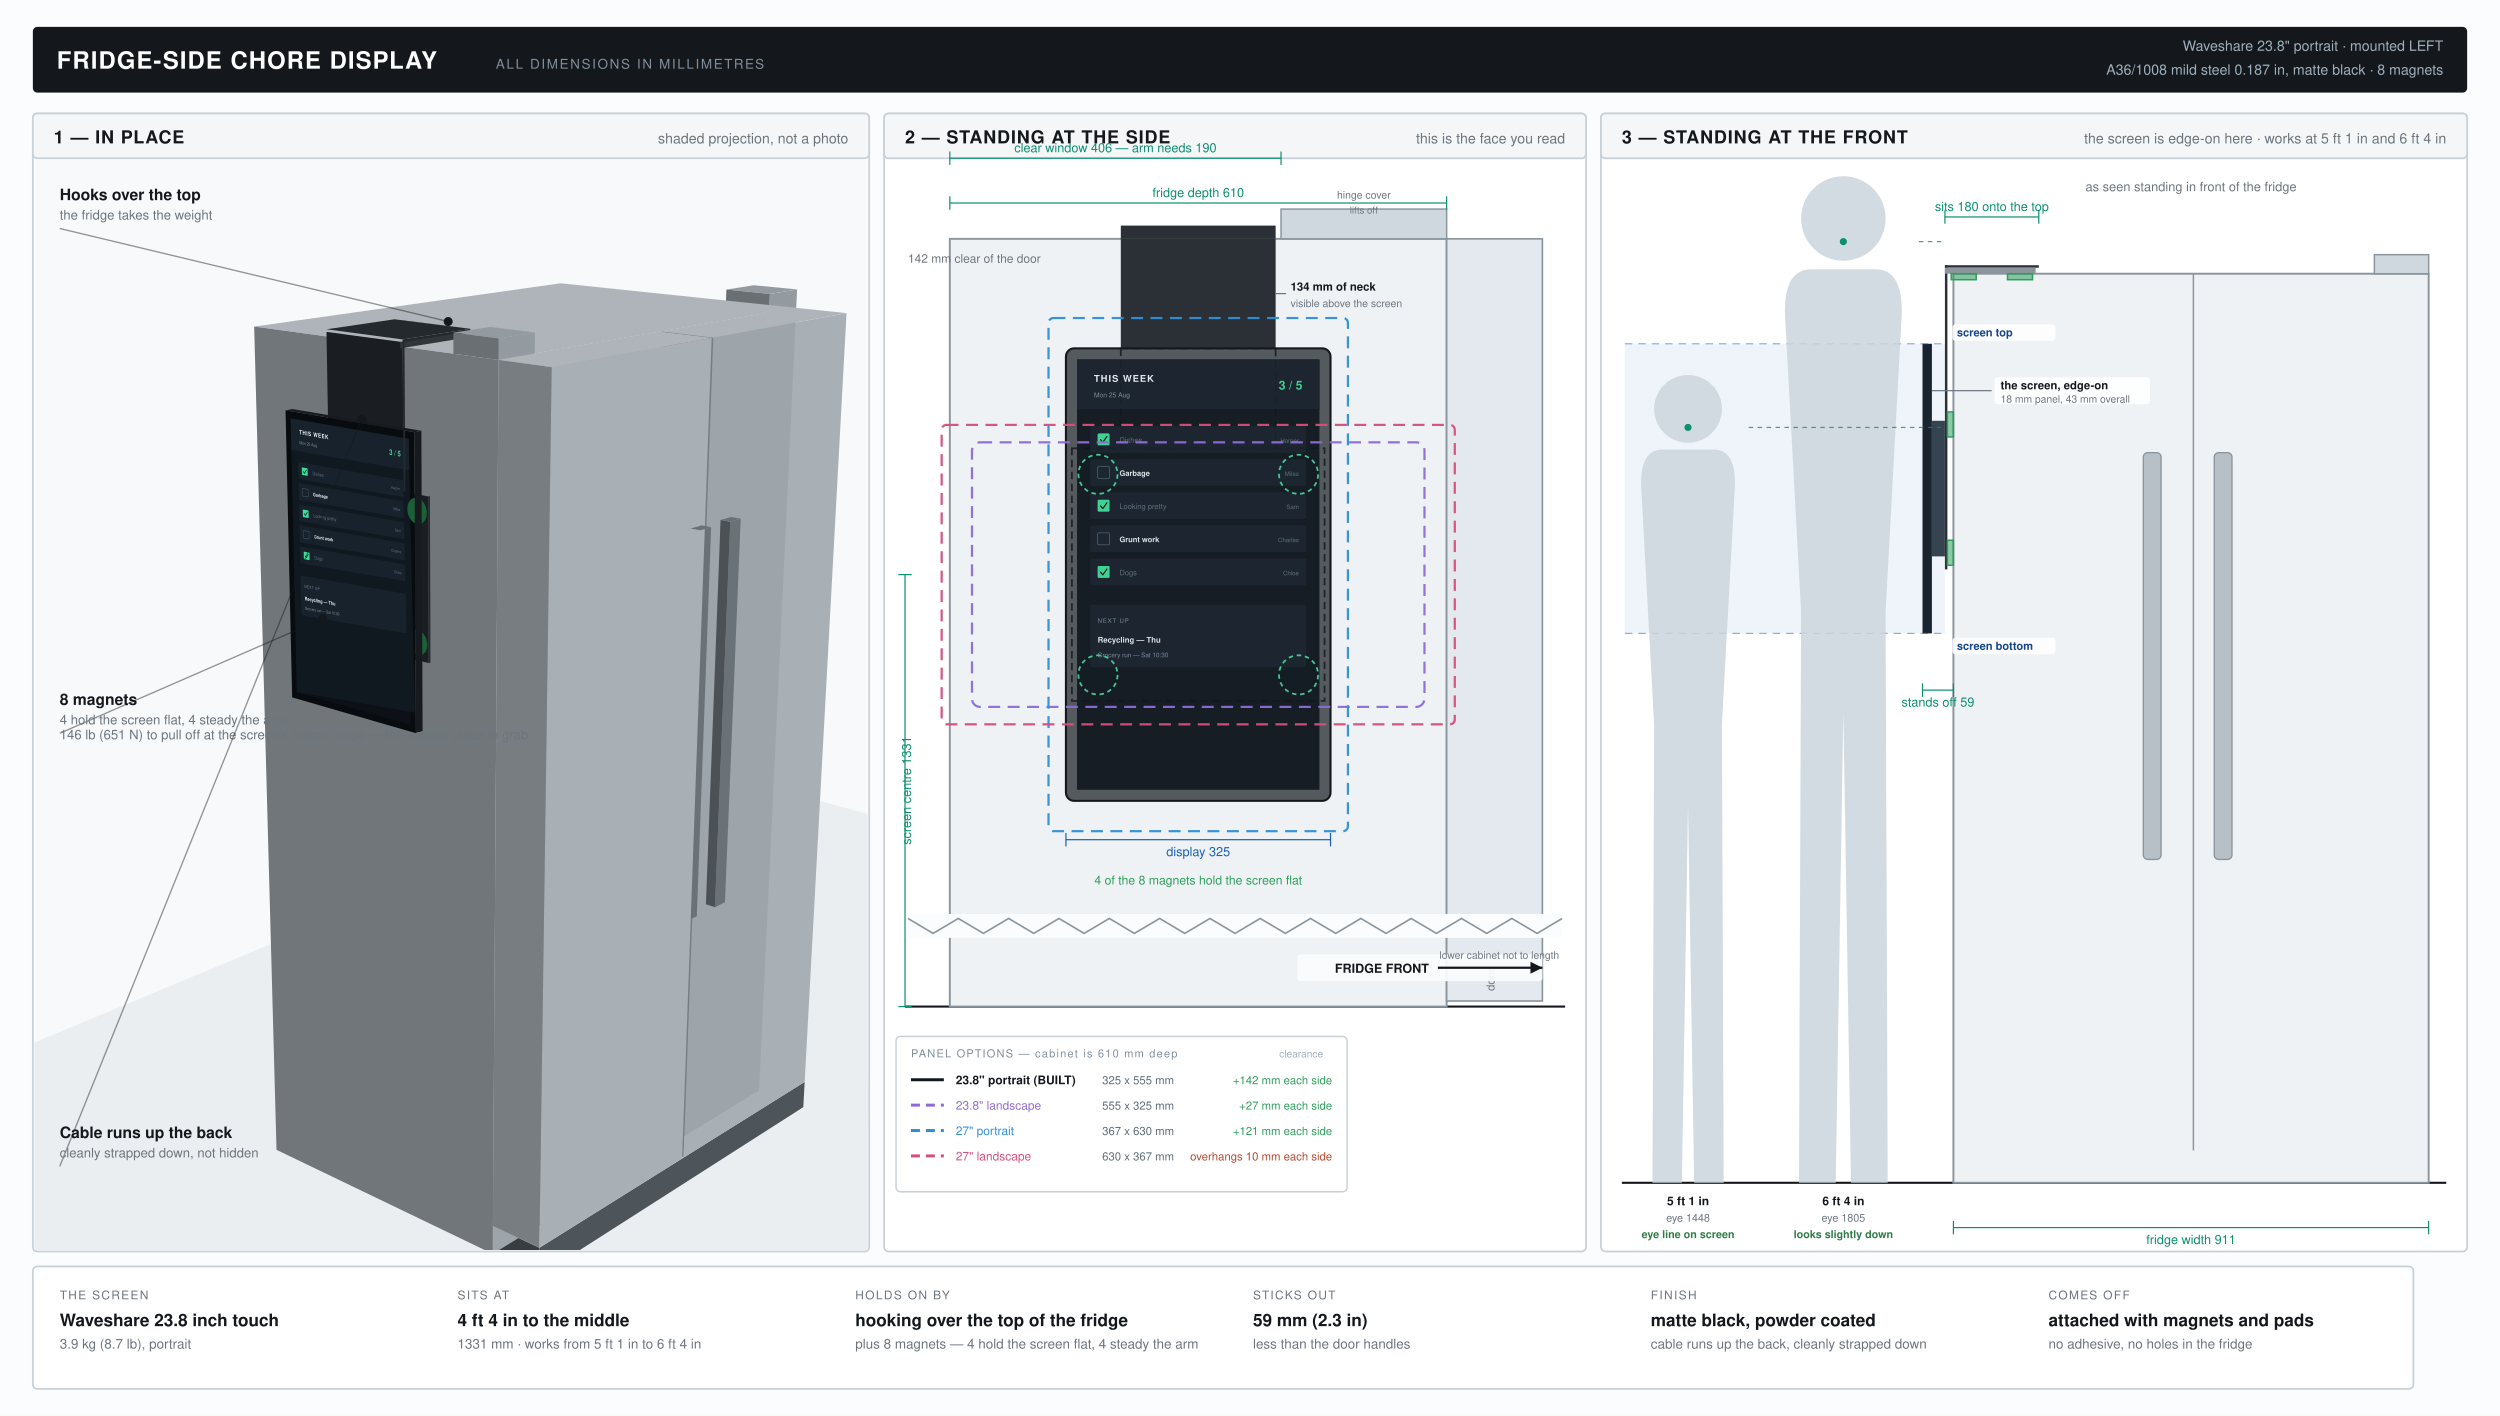
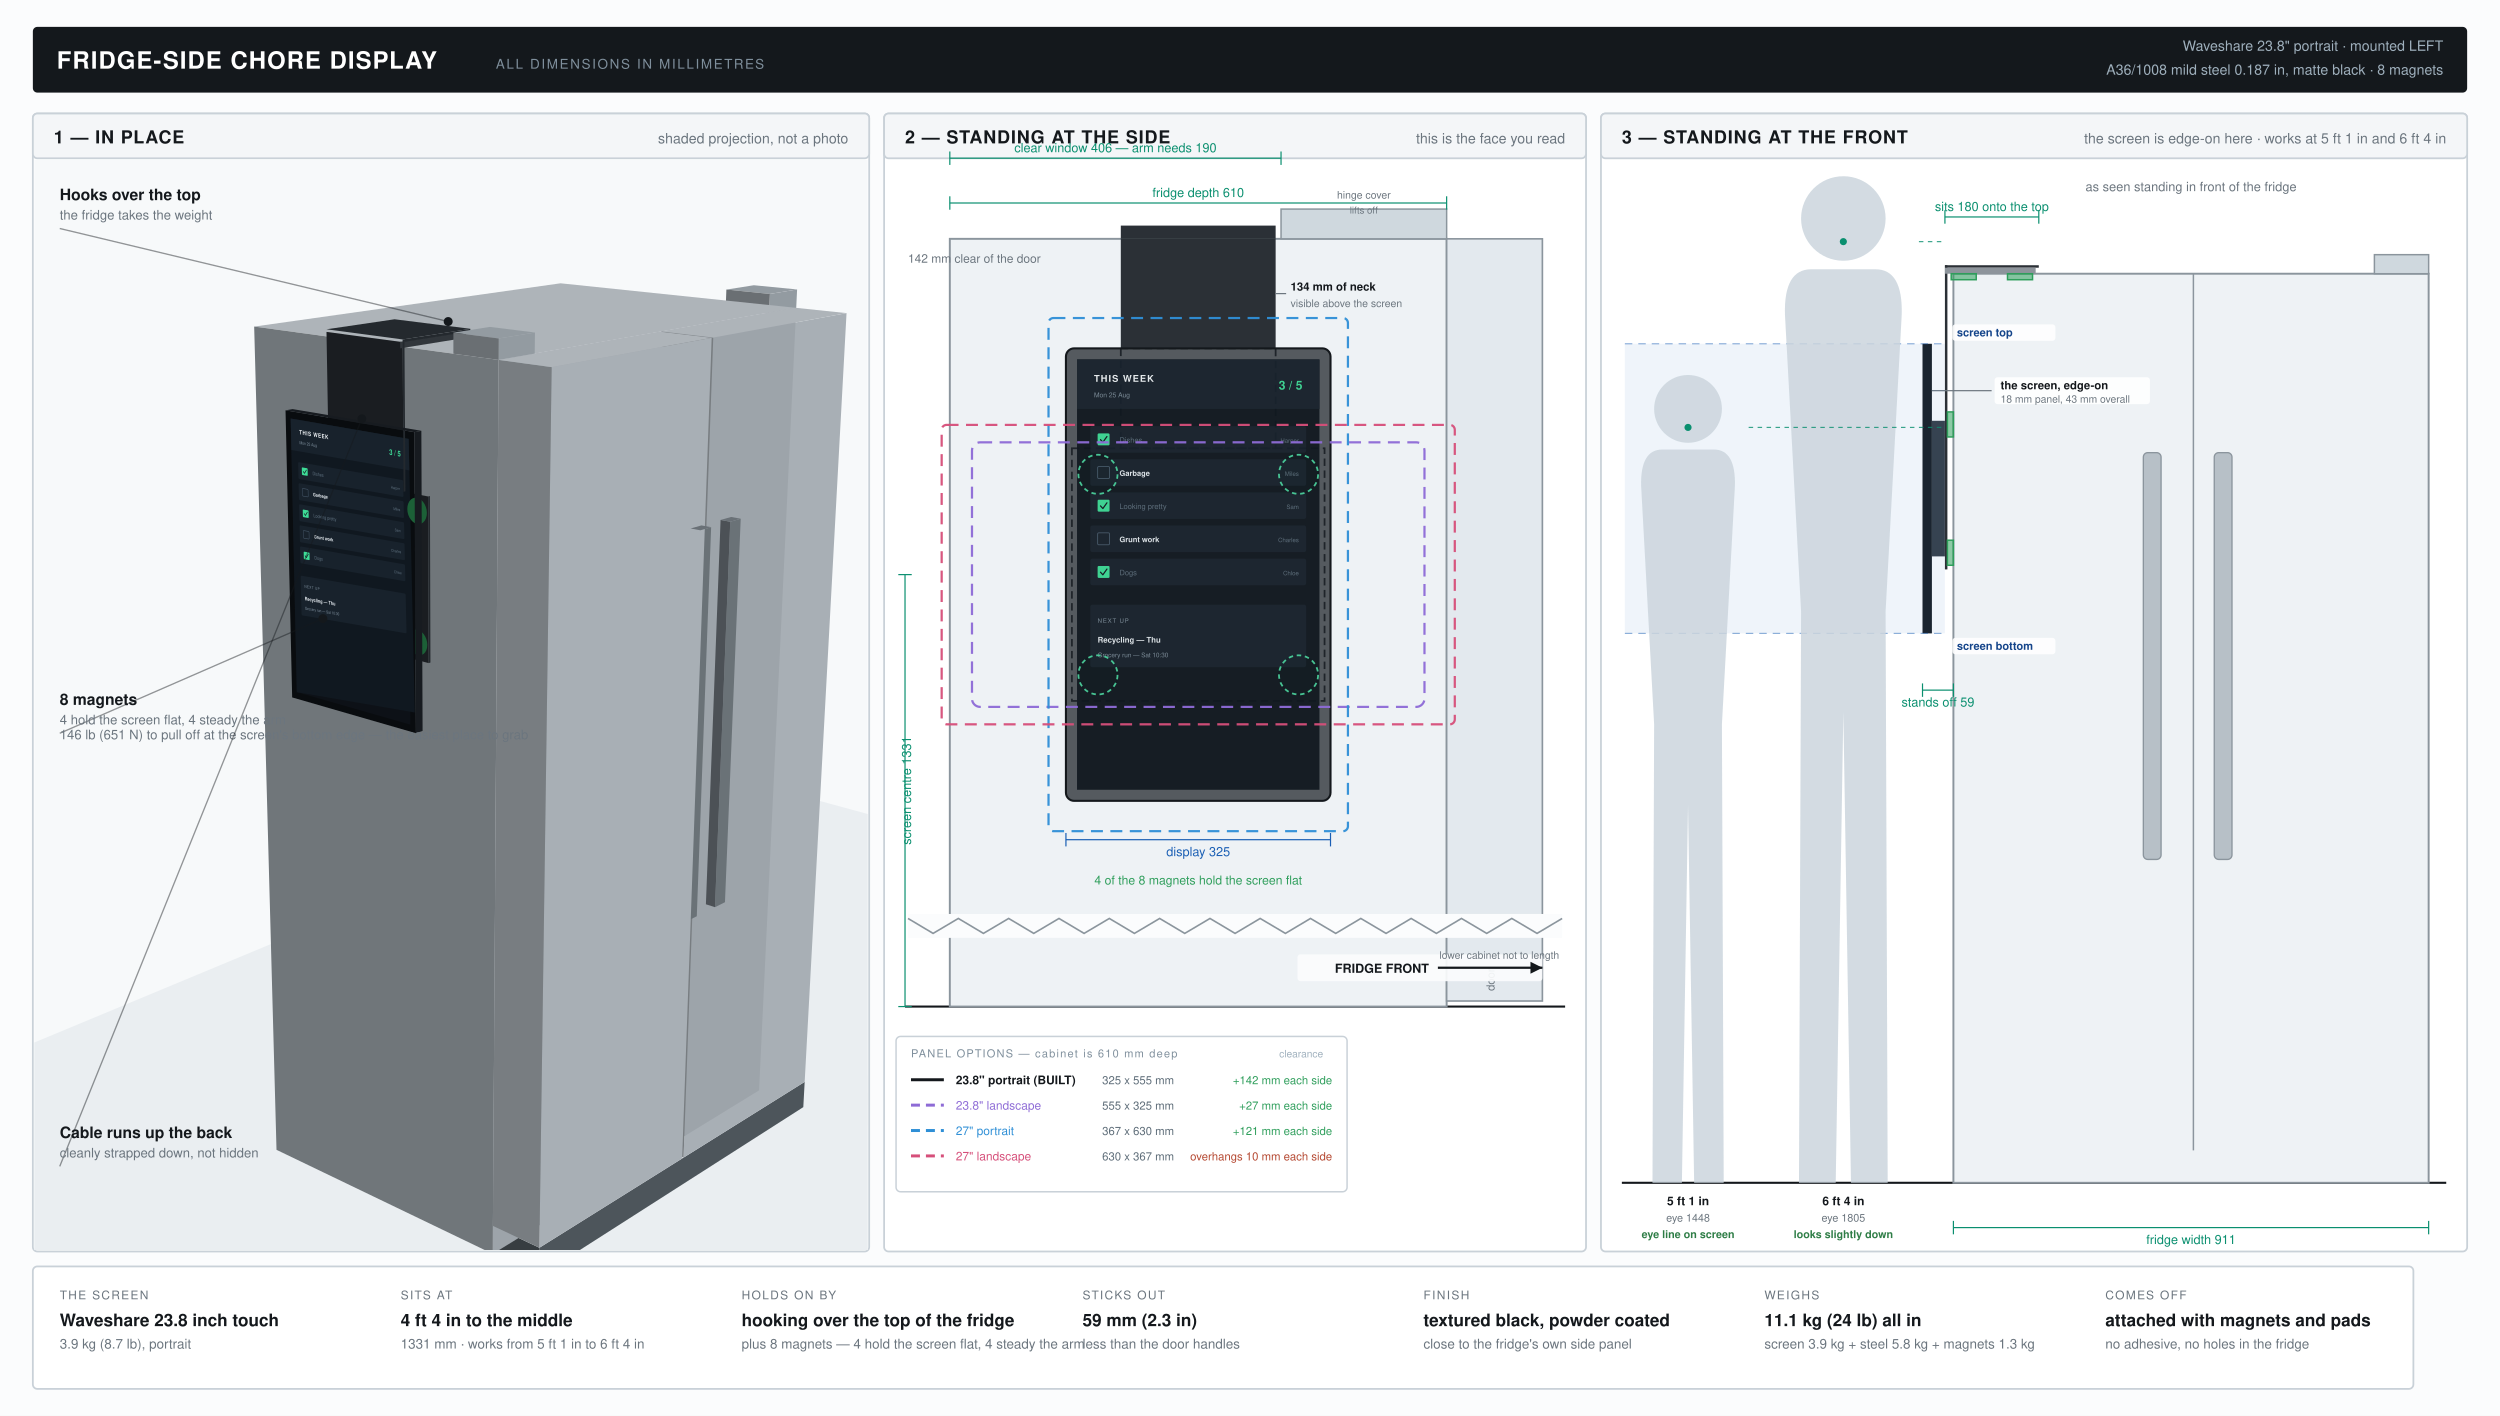
<svg xmlns="http://www.w3.org/2000/svg" width="1674" height="948" viewBox="0 0 1674 948">
  <rect width="1674" height="948" fill="#fbfcfd" />
  <rect x="22" y="18" width="1630" height="44" fill="#14181c" rx="3" />
  <text x="38.00" y="46.00" font-family="Helvetica,Arial,sans-serif" font-size="16.00" text-anchor="start" fill="#ffffff" font-weight="bold" letter-spacing="0.7">FRIDGE-SIDE CHORE DISPLAY</text>
  <text x="1636.00" y="34.00" font-family="Helvetica,Arial,sans-serif" font-size="9.50" text-anchor="end" fill="#9fb0bd" font-weight="normal">Waveshare 23.8" portrait  ·  mounted LEFT</text>
  <text x="1636.00" y="50.00" font-family="Helvetica,Arial,sans-serif" font-size="9.50" text-anchor="end" fill="#9fb0bd" font-weight="normal">A36/1008 mild steel 0.187 in, matte black  ·  8 magnets</text>
  <text x="332.00" y="46.00" font-family="Helvetica,Arial,sans-serif" font-size="9.00" text-anchor="start" fill="#7f8f9c" font-weight="normal" letter-spacing="1.1">ALL DIMENSIONS IN MILLIMETRES</text>
  <rect x="592.0" y="76.0" width="470.0" height="762.0" fill="#ffffff" stroke="#c9d1d8" stroke-width="1.2" rx="3" />
  <rect x="592.0" y="76.0" width="470.0" height="30" fill="#f4f6f8" stroke="#c9d1d8" stroke-width="1.2" rx="3" />
  <text x="606.00" y="96.00" font-family="Helvetica,Arial,sans-serif" font-size="12.00" text-anchor="start" fill="#14181c" font-weight="bold" letter-spacing="0.6">2 — STANDING AT THE SIDE</text>
  <text x="1048.00" y="96.00" font-family="Helvetica,Arial,sans-serif" font-size="9.50" text-anchor="end" fill="#6b757e" font-weight="normal">this is the face you read</text>
  <line x1="606.0" y1="674.0" x2="1048.0" y2="674.0" stroke="#14181c" stroke-width="1.4" />
  <rect x="636.00" y="159.93" width="332.67" height="514.07" fill="#eef2f5" stroke="#8b959d" stroke-width="1.3" />
  <rect x="968.67" y="159.93" width="64.11" height="510.35" fill="#e3e9ee" stroke="#8b959d" stroke-width="1.1" />
  <text x="1000.72" y="656.00" font-family="Helvetica,Arial,sans-serif" font-size="7.50" text-anchor="middle" fill="#6b757e" font-weight="normal" transform="rotate(-90.00 1000.72 656.00)">door</text>
  <rect x="857.78" y="140.00" width="110.89" height="19.93" fill="#cfd8de" stroke="#8b959d" stroke-width="1" />
  <text x="913.22" y="133.00" font-family="Helvetica,Arial,sans-serif" font-size="7.00" text-anchor="middle" fill="#6b757e" font-weight="normal">hinge cover</text>
  <text x="913.22" y="143.00" font-family="Helvetica,Arial,sans-serif" font-size="6.40" text-anchor="middle" fill="#6b757e" font-weight="normal">lifts off</text>
  <line x1="636.00" y1="105.93" x2="857.78" y2="105.93" stroke="#0a8f6f" stroke-width="0.8" />
  <line x1="636.00" y1="101.43" x2="636.00" y2="110.43" stroke="#0a8f6f" stroke-width="0.8" />
  <line x1="857.78" y1="101.43" x2="857.78" y2="110.43" stroke="#0a8f6f" stroke-width="0.8" />
  <text x="746.89" y="101.93" font-family="Helvetica,Arial,sans-serif" font-size="8.50" text-anchor="middle" fill="#0a8f6f" font-weight="normal">clear window 406 — arm needs 190</text>
  <rect x="868.8" y="639.0" width="164" height="18" fill="#fbfcfd" fill-opacity="0.92" rx="2" />
  <line x1="962.8" y1="648.0" x2="1032.8" y2="648.0" stroke="#14181c" stroke-width="1.5" />
  <path d="M1032.8,648.0 l-8.0,-4 l0,8 z" fill="#14181c" />
  <text x="956.77" y="651.40" font-family="Helvetica,Arial,sans-serif" font-size="8.40" text-anchor="end" fill="#14181c" font-weight="700">FRIDGE FRONT</text>
  <rect x="750.49" y="151.06" width="103.68" height="8.87" fill="#2b3036" />
  <rect x="750.49" y="233.26" width="103.68" height="66.91" fill="none" stroke="#2b3036" stroke-width="1.2" stroke-dasharray="5 3" />
  <rect x="750.49" y="159.93" width="103.68" height="73.34" fill="#2b3036" />
  <line x1="854.2" y1="196.6" x2="861.2" y2="196.6" stroke="#6b757e" stroke-width="0.8" />
  <text x="864.17" y="194.59" font-family="Helvetica,Arial,sans-serif" font-size="7.60" text-anchor="start" fill="#14181c" font-weight="700">134 mm of neck</text>
  <text x="864.17" y="205.59" font-family="Helvetica,Arial,sans-serif" font-size="7.00" text-anchor="start" fill="#6b757e" font-weight="normal">visible above the screen</text>
  <rect x="717.75" y="300.17" width="169.17" height="169.17" fill="none" stroke="#2b3036" stroke-width="1.2" stroke-dasharray="5 3" />
  <circle cx="735.2" cy="451.9" r="13.1" fill="#2e9e5b" fill-opacity="0.30" stroke="#2e9e5b" stroke-width="1.3" />
  <circle cx="869.5" cy="451.9" r="13.1" fill="#2e9e5b" fill-opacity="0.30" stroke="#2e9e5b" stroke-width="1.3" />
  <circle cx="735.2" cy="317.6" r="13.1" fill="#2e9e5b" fill-opacity="0.30" stroke="#2e9e5b" stroke-width="1.3" />
  <circle cx="869.5" cy="317.6" r="13.1" fill="#2e9e5b" fill-opacity="0.30" stroke="#2e9e5b" stroke-width="1.3" />
  <rect x="713.75" y="233.26" width="177.16" height="302.99" rx="5.5" fill="#1b2026" fill-opacity="0.72" stroke="#14181c" stroke-width="1.4" />
  <g transform="translate(721.17 240.68) scale(0.54571)" opacity="0.92">
    <rect x="0" y="0" width="297.46" height="528.04" fill="#101820" />
    <rect x="0" y="0" width="297.46" height="60.72" fill="#18222c" />
    <text x="20.82" y="27.46" font-family="Helvetica,Arial,sans-serif" font-size="11.50" text-anchor="start" fill="#f2f6f9" font-weight="bold" letter-spacing="1.2">THIS WEEK</text>
    <text x="20.82" y="46.47" font-family="Helvetica,Arial,sans-serif" font-size="8.20" text-anchor="start" fill="#7f909e" font-weight="normal">Mon 25 Aug</text>
    <text x="276.64" y="36.96" font-family="Helvetica,Arial,sans-serif" font-size="15.00" text-anchor="end" fill="#3ddc97" font-weight="bold">3 / 5</text>
    <rect x="16.36" y="81.85" width="264.74" height="32.53" rx="2.40" fill="#18222c" />
    <rect x="25.28" y="90.79" width="14.64" height="14.64" rx="1.40" fill="#3ddc97" />
    <path d="M 28.80 98.40 L 31.72 101.62 L 36.70 94.60" stroke="#101820" stroke-width="1.50" fill="none" stroke-linecap="round" stroke-linejoin="round" />
    <text x="52.06" y="102.18" font-family="Helvetica,Arial,sans-serif" font-size="9.20" text-anchor="start" fill="#5d6f7e" font-weight="normal">Dishes</text>
    <text x="272.18" y="102.18" font-family="Helvetica,Arial,sans-serif" font-size="7.40" text-anchor="end" fill="#5d6f7e" font-weight="normal">Harper</text>
    <rect x="16.36" y="122.51" width="264.74" height="32.53" rx="2.40" fill="#18222c" />
    <rect x="25.28" y="131.45" width="14.64" height="14.64" rx="1.40" fill="none" stroke="#46586a" stroke-width="1.10" />
    <text x="52.06" y="142.83" font-family="Helvetica,Arial,sans-serif" font-size="9.20" text-anchor="start" fill="#e8eef3" font-weight="bold">Garbage</text>
    <text x="272.18" y="142.83" font-family="Helvetica,Arial,sans-serif" font-size="7.40" text-anchor="end" fill="#5d6f7e" font-weight="normal">Miles</text>
    <rect x="16.36" y="163.16" width="264.74" height="32.53" rx="2.40" fill="#18222c" />
    <rect x="25.28" y="172.11" width="14.64" height="14.64" rx="1.40" fill="#3ddc97" />
    <path d="M 28.80 179.72 L 31.72 182.94 L 36.70 175.92" stroke="#101820" stroke-width="1.50" fill="none" stroke-linecap="round" stroke-linejoin="round" />
    <text x="52.06" y="183.49" font-family="Helvetica,Arial,sans-serif" font-size="9.20" text-anchor="start" fill="#5d6f7e" font-weight="normal">Looking pretty</text>
    <text x="272.18" y="183.49" font-family="Helvetica,Arial,sans-serif" font-size="7.40" text-anchor="end" fill="#5d6f7e" font-weight="normal">Sam</text>
    <rect x="16.36" y="203.82" width="264.74" height="32.53" rx="2.40" fill="#18222c" />
    <rect x="25.28" y="212.77" width="14.64" height="14.64" rx="1.40" fill="none" stroke="#46586a" stroke-width="1.10" />
    <text x="52.06" y="224.15" font-family="Helvetica,Arial,sans-serif" font-size="9.20" text-anchor="start" fill="#e8eef3" font-weight="bold">Grunt work</text>
    <text x="272.18" y="224.15" font-family="Helvetica,Arial,sans-serif" font-size="7.40" text-anchor="end" fill="#5d6f7e" font-weight="normal">Charles</text>
    <rect x="16.36" y="244.48" width="264.74" height="32.53" rx="2.40" fill="#18222c" />
    <rect x="25.28" y="253.43" width="14.64" height="14.64" rx="1.40" fill="#3ddc97" />
    <path d="M 28.80 261.04 L 31.72 264.26 L 36.70 257.23" stroke="#101820" stroke-width="1.50" fill="none" stroke-linecap="round" stroke-linejoin="round" />
    <text x="52.06" y="264.81" font-family="Helvetica,Arial,sans-serif" font-size="9.20" text-anchor="start" fill="#5d6f7e" font-weight="normal">Dogs</text>
    <text x="272.18" y="264.81" font-family="Helvetica,Arial,sans-serif" font-size="7.40" text-anchor="end" fill="#5d6f7e" font-weight="normal">Chloe</text>
    <rect x="16.36" y="300.98" width="264.74" height="76.57" rx="2.40" fill="#18222c" />
    <text x="25.28" y="323.16" font-family="Helvetica,Arial,sans-serif" font-size="7.40" text-anchor="start" fill="#7f909e" font-weight="normal" letter-spacing="1">NEXT UP</text>
    <text x="25.28" y="347.45" font-family="Helvetica,Arial,sans-serif" font-size="9.60" text-anchor="start" fill="#e8eef3" font-weight="bold">Recycling — Thu</text>
    <text x="25.28" y="365.40" font-family="Helvetica,Arial,sans-serif" font-size="7.80" text-anchor="start" fill="#7f909e" font-weight="normal">Grocery run — Sat 10:30</text>
  </g>
  <rect x="650.84" y="296.18" width="302.99" height="177.16" rx="5.5" fill="none" stroke="#8e6bd6" stroke-width="1.5" stroke-dasharray="8 5" opacity="0.95" />
  <rect x="702.09" y="212.96" width="200.49" height="343.59" rx="3.3" fill="none" stroke="#2f8fd6" stroke-width="1.5" stroke-dasharray="8 5" opacity="0.95" />
  <rect x="630.54" y="284.51" width="343.59" height="200.49" rx="3.3" fill="none" stroke="#d64f7a" stroke-width="1.5" stroke-dasharray="8 5" opacity="0.95" />
  <rect x="600.0" y="694.0" width="302" height="104" fill="#ffffff" fill-opacity="0.95" stroke="#c9d1d8" stroke-width="1" rx="3" />
  <text x="886.00" y="708.00" font-family="Helvetica,Arial,sans-serif" font-size="6.80" text-anchor="end" fill="#9fb0bd" font-weight="normal">clearance</text>
  <text x="610.00" y="708.00" font-family="Helvetica,Arial,sans-serif" font-size="7.40" text-anchor="start" fill="#7f8f9c" font-weight="normal" letter-spacing="0.8">PANEL OPTIONS — cabinet is 610 mm deep</text>
  <line x1="610.0" y1="723.0" x2="632.0" y2="723.0" stroke="#14181c" stroke-width="2" />
  <text x="640.00" y="726.00" font-family="Helvetica,Arial,sans-serif" font-size="8.00" text-anchor="start" fill="#14181c" font-weight="700">23.8" portrait  (BUILT)</text>
  <text x="738.00" y="726.00" font-family="Helvetica,Arial,sans-serif" font-size="7.60" text-anchor="start" fill="#5c6b77" font-weight="normal">325 x 555 mm</text>
  <text x="892.00" y="726.00" font-family="Helvetica,Arial,sans-serif" font-size="7.60" text-anchor="end" fill="#2e9e5b" font-weight="normal">+142 mm each side</text>
  <line x1="610.0" y1="740.0" x2="632.0" y2="740.0" stroke="#8e6bd6" stroke-width="2" stroke-dasharray="6 4" />
  <text x="640.00" y="743.00" font-family="Helvetica,Arial,sans-serif" font-size="8.00" text-anchor="start" fill="#8e6bd6" font-weight="400">23.8" landscape</text>
  <text x="738.00" y="743.00" font-family="Helvetica,Arial,sans-serif" font-size="7.60" text-anchor="start" fill="#5c6b77" font-weight="normal">555 x 325 mm</text>
  <text x="892.00" y="743.00" font-family="Helvetica,Arial,sans-serif" font-size="7.60" text-anchor="end" fill="#2e9e5b" font-weight="normal">+27 mm each side</text>
  <line x1="610.0" y1="757.0" x2="632.0" y2="757.0" stroke="#2f8fd6" stroke-width="2" stroke-dasharray="6 4" />
  <text x="640.00" y="760.00" font-family="Helvetica,Arial,sans-serif" font-size="8.00" text-anchor="start" fill="#2f8fd6" font-weight="400">27" portrait</text>
  <text x="738.00" y="760.00" font-family="Helvetica,Arial,sans-serif" font-size="7.60" text-anchor="start" fill="#5c6b77" font-weight="normal">367 x 630 mm</text>
  <text x="892.00" y="760.00" font-family="Helvetica,Arial,sans-serif" font-size="7.60" text-anchor="end" fill="#2e9e5b" font-weight="normal">+121 mm each side</text>
  <line x1="610.0" y1="774.0" x2="632.0" y2="774.0" stroke="#d64f7a" stroke-width="2" stroke-dasharray="6 4" />
  <text x="640.00" y="777.00" font-family="Helvetica,Arial,sans-serif" font-size="8.00" text-anchor="start" fill="#d64f7a" font-weight="400">27" landscape</text>
  <text x="738.00" y="777.00" font-family="Helvetica,Arial,sans-serif" font-size="7.60" text-anchor="start" fill="#5c6b77" font-weight="normal">630 x 367 mm</text>
  <text x="892.00" y="777.00" font-family="Helvetica,Arial,sans-serif" font-size="7.60" text-anchor="end" fill="#b4462f" font-weight="normal">overhangs 10 mm each side</text>
  <rect x="608.0" y="612.0" width="438.0" height="16.0" fill="#fbfcfd" />
  <path d="M608.0,615.0 L624.8,625.0 L641.7,615.0 L658.5,625.0 L675.4,615.0 L692.2,625.0 L709.1,615.0 L725.9,625.0 L742.8,615.0 L759.6,625.0 L776.5,615.0 L793.3,625.0 L810.2,615.0 L827.0,625.0 L843.8,615.0 L860.7,625.0 L877.5,615.0 L894.4,625.0 L911.2,615.0 L928.1,625.0 L944.9,615.0 L961.8,625.0 L978.6,615.0 L995.5,625.0 L1012.3,615.0 L1029.2,625.0 L1046.0,615.0" fill="none" stroke="#8b959d" stroke-width="1.1" />
  <text x="1044.00" y="642.00" font-family="Helvetica,Arial,sans-serif" font-size="6.90" text-anchor="end" fill="#6b757e" font-weight="normal">lower cabinet not to length</text>
  <circle cx="735.2" cy="451.9" r="13.1" fill="none" stroke="#4dd6a0" stroke-width="1.2" stroke-dasharray="3 2.5" opacity="0.9" />
  <circle cx="869.5" cy="451.9" r="13.1" fill="none" stroke="#4dd6a0" stroke-width="1.2" stroke-dasharray="3 2.5" opacity="0.9" />
  <circle cx="735.2" cy="317.6" r="13.1" fill="none" stroke="#4dd6a0" stroke-width="1.2" stroke-dasharray="3 2.5" opacity="0.9" />
  <circle cx="869.5" cy="317.6" r="13.1" fill="none" stroke="#4dd6a0" stroke-width="1.2" stroke-dasharray="3 2.5" opacity="0.9" />
  <text x="802.33" y="592.26" font-family="Helvetica,Arial,sans-serif" font-size="8.20" text-anchor="middle" fill="#2e9e5b" font-weight="normal">4 of the 8 magnets hold the screen flat</text>
  <line x1="606.00" y1="384.76" x2="606.00" y2="674.00" stroke="#0a8f6f" stroke-width="0.8" />
  <line x1="601.50" y1="384.76" x2="610.50" y2="384.76" stroke="#0a8f6f" stroke-width="0.8" />
  <line x1="601.50" y1="674.00" x2="610.50" y2="674.00" stroke="#0a8f6f" stroke-width="0.8" />
  <text x="610.00" y="529.38" font-family="Helvetica,Arial,sans-serif" font-size="8.50" text-anchor="middle" fill="#0a8f6f" font-weight="normal" transform="rotate(-90.00 610.00 529.38)">screen centre 1331</text>
  <line x1="636.00" y1="135.93" x2="968.67" y2="135.93" stroke="#0a8f6f" stroke-width="0.8" />
  <line x1="636.00" y1="131.43" x2="636.00" y2="140.43" stroke="#0a8f6f" stroke-width="0.8" />
  <line x1="968.67" y1="131.43" x2="968.67" y2="140.43" stroke="#0a8f6f" stroke-width="0.8" />
  <text x="802.33" y="131.93" font-family="Helvetica,Arial,sans-serif" font-size="8.50" text-anchor="middle" fill="#0a8f6f" font-weight="normal">fridge depth 610</text>
  <line x1="713.75" y1="562.26" x2="890.91" y2="562.26" stroke="#1a5fb4" stroke-width="0.8" />
  <line x1="713.75" y1="557.76" x2="713.75" y2="566.76" stroke="#1a5fb4" stroke-width="0.8" />
  <line x1="890.91" y1="557.76" x2="890.91" y2="566.76" stroke="#1a5fb4" stroke-width="0.8" />
  <text x="802.33" y="573.26" font-family="Helvetica,Arial,sans-serif" font-size="8.50" text-anchor="middle" fill="#1a5fb4" font-weight="normal">display 325</text>
  <text x="608.00" y="175.93" font-family="Helvetica,Arial,sans-serif" font-size="8.00" text-anchor="start" fill="#6b757e" font-weight="normal">142 mm clear of the door</text>
  <rect x="1072.0" y="76.0" width="580.0" height="762.0" fill="#ffffff" stroke="#c9d1d8" stroke-width="1.2" rx="3" />
  <rect x="1072.0" y="76.0" width="580.0" height="30" fill="#f4f6f8" stroke="#c9d1d8" stroke-width="1.2" rx="3" />
  <text x="1086.00" y="96.00" font-family="Helvetica,Arial,sans-serif" font-size="12.00" text-anchor="start" fill="#14181c" font-weight="bold" letter-spacing="0.6">3 — STANDING AT THE FRONT</text>
  <text x="1638.00" y="96.00" font-family="Helvetica,Arial,sans-serif" font-size="9.50" text-anchor="end" fill="#6b757e" font-weight="normal">the screen is edge-on here · works at 5 ft 1 in and 6 ft 4 in</text>
  <line x1="1086.0" y1="792.0" x2="1638.0" y2="792.0" stroke="#14181c" stroke-width="1.4" />
  <rect x="1308.00" y="183.28" width="318.22" height="608.72" fill="#eef2f5" stroke="#8b959d" stroke-width="1.3" />
  <line x1="1468.7" y1="183.3" x2="1468.7" y2="770.3" stroke="#8b959d" stroke-width="1" />
  <rect x="1435.18" y="303.09" width="11.87" height="272.39" rx="3" fill="#b7c0c7" stroke="#8b959d" stroke-width="0.9" />
  <rect x="1482.67" y="303.09" width="11.87" height="272.39" rx="3" fill="#b7c0c7" stroke="#8b959d" stroke-width="0.9" />
  <rect x="1589.90" y="170.53" width="36.32" height="12.75" fill="#cfd8de" stroke="#8b959d" stroke-width="1" />
  <rect x="1302.32" y="177.60" width="62.86" height="1.66" fill="#2b3036" />
  <rect x="1302.32" y="177.60" width="1.66" height="203.68" fill="#2b3036" />
  <rect x="1302.32" y="179.26" width="60.76" height="4.02" fill="#8d949b" />
  <rect x="1306.51" y="183.28" width="16.77" height="4.02" fill="#2e9e5b" fill-opacity="0.55" stroke="#2e9e5b" stroke-width="1" />
  <rect x="1344.22" y="183.28" width="16.77" height="4.02" fill="#2e9e5b" fill-opacity="0.55" stroke="#2e9e5b" stroke-width="1" />
  <rect x="1303.98" y="361.73" width="4.02" height="16.77" fill="#2e9e5b" fill-opacity="0.55" stroke="#2e9e5b" stroke-width="1" />
  <rect x="1303.98" y="275.82" width="4.02" height="16.77" fill="#2e9e5b" fill-opacity="0.55" stroke="#2e9e5b" stroke-width="1" />
  <rect x="1293.59" y="281.76" width="8.73" height="90.80" fill="#39414a" />
  <rect x="1287.31" y="230.21" width="6.29" height="193.90" fill="#1b2026" />
  <line x1="1293.6" y1="261.6" x2="1333.6" y2="261.6" stroke="#6b757e" stroke-width="0.8" />
  <rect x="1335.6" y="252.6" width="104" height="18" fill="#ffffff" fill-opacity="0.9" rx="2" />
  <text x="1339.59" y="260.64" font-family="Helvetica,Arial,sans-serif" font-size="7.60" text-anchor="start" fill="#14181c" font-weight="700">the screen, edge-on</text>
  <text x="1339.59" y="269.64" font-family="Helvetica,Arial,sans-serif" font-size="6.90" text-anchor="start" fill="#6b757e" font-weight="normal">18 mm panel, 43 mm overall</text>
  <line x1="1287.31" y1="462.11" x2="1308.00" y2="462.11" stroke="#0a8f6f" stroke-width="0.8" />
  <line x1="1287.31" y1="457.61" x2="1287.31" y2="466.61" stroke="#0a8f6f" stroke-width="0.8" />
  <line x1="1308.00" y1="457.61" x2="1308.00" y2="466.61" stroke="#0a8f6f" stroke-width="0.8" />
  <text x="1297.65" y="473.11" font-family="Helvetica,Arial,sans-serif" font-size="8.50" text-anchor="middle" fill="#0a8f6f" font-weight="normal">stands off 59</text>
  <line x1="1302.32" y1="145.28" x2="1365.18" y2="145.28" stroke="#0a8f6f" stroke-width="0.8" />
  <line x1="1302.32" y1="140.78" x2="1302.32" y2="149.78" stroke="#0a8f6f" stroke-width="0.8" />
  <line x1="1365.18" y1="140.78" x2="1365.18" y2="149.78" stroke="#0a8f6f" stroke-width="0.8" />
  <text x="1333.75" y="141.28" font-family="Helvetica,Arial,sans-serif" font-size="8.50" text-anchor="middle" fill="#0a8f6f" font-weight="normal">sits 180 onto the top</text>
  <line x1="1308.00" y1="822.00" x2="1626.22" y2="822.00" stroke="#0a8f6f" stroke-width="0.8" />
  <line x1="1308.00" y1="817.50" x2="1308.00" y2="826.50" stroke="#0a8f6f" stroke-width="0.8" />
  <line x1="1626.22" y1="817.50" x2="1626.22" y2="826.50" stroke="#0a8f6f" stroke-width="0.8" />
  <text x="1467.11" y="833.00" font-family="Helvetica,Arial,sans-serif" font-size="8.50" text-anchor="middle" fill="#0a8f6f" font-weight="normal">fridge width 911</text>
  <rect x="1088.0" y="230.2" width="214.3" height="193.9" fill="#1a5fb4" fill-opacity="0.07" />
  <line x1="1088.0" y1="230.2" x2="1302.3" y2="230.2" stroke="#1a5fb4" stroke-width="0.7" stroke-dasharray="5 4" opacity="0.55" />
  <line x1="1088.0" y1="424.1" x2="1302.3" y2="424.1" stroke="#1a5fb4" stroke-width="0.7" stroke-dasharray="5 4" opacity="0.55" />
  <rect x="1307.3" y="217.2" width="69" height="11" fill="#ffffff" fill-opacity="0.88" rx="2" />
  <text x="1310.32" y="225.21" font-family="Helvetica,Arial,sans-serif" font-size="7.40" text-anchor="start" fill="#14448a" font-weight="700">screen top</text>
  <rect x="1307.3" y="427.1" width="69" height="11" fill="#ffffff" fill-opacity="0.88" rx="2" />
  <text x="1310.32" y="435.11" font-family="Helvetica,Arial,sans-serif" font-size="7.40" text-anchor="start" fill="#14448a" font-weight="700">screen bottom</text>
  <g opacity="0.85">
    <circle cx="1234.3" cy="146.3" r="28.3" fill="#cbd5dd" />
    <path d="M 1195.2 210.6 Q 1194.4 180.3 1212.8 180.3 L 1255.8 180.3 Q 1274.2 180.3 1273.4 210.6 L 1262.6 409.4 L 1264.0 792.0 L 1239.4 792.0 L 1234.3 476.8 L 1229.2 792.0 L 1204.6 792.0 L 1206.0 409.4 Z" fill="#cbd5dd" />
  </g>
  <line x1="1284.9" y1="161.8" x2="1302.3" y2="161.8" stroke="#0a8f6f" stroke-width="0.8" stroke-dasharray="3 3" opacity="0.8" />
  <circle cx="1234.3" cy="161.8" r="2.4" fill="#0a8f6f" />
  <text x="1234.32" y="807.00" font-family="Helvetica,Arial,sans-serif" font-size="8.00" text-anchor="middle" fill="#14181c" font-weight="bold">6 ft 4 in</text>
  <text x="1234.32" y="818.00" font-family="Helvetica,Arial,sans-serif" font-size="7.20" text-anchor="middle" fill="#6b757e" font-weight="normal">eye 1805</text>
  <text x="1234.32" y="829.00" font-family="Helvetica,Arial,sans-serif" font-size="7.20" text-anchor="middle" fill="#2e7d46" font-weight="700">looks slightly down</text>
  <g opacity="0.85">
    <circle cx="1130.3" cy="273.8" r="22.7" fill="#cbd5dd" />
    <path d="M 1098.9 325.4 Q 1098.3 301.0 1113.1 301.0 L 1147.6 301.0 Q 1162.3 301.0 1161.7 325.4 L 1153.0 485.0 L 1154.2 792.0 L 1134.4 792.0 L 1130.3 539.1 L 1126.2 792.0 L 1106.5 792.0 L 1107.6 485.0 Z" fill="#cbd5dd" />
  </g>
  <line x1="1170.9" y1="286.2" x2="1302.3" y2="286.2" stroke="#0a8f6f" stroke-width="0.8" stroke-dasharray="3 3" opacity="0.8" />
  <circle cx="1130.3" cy="286.2" r="2.4" fill="#0a8f6f" />
  <text x="1130.32" y="807.00" font-family="Helvetica,Arial,sans-serif" font-size="8.00" text-anchor="middle" fill="#14181c" font-weight="bold">5 ft 1 in</text>
  <text x="1130.32" y="818.00" font-family="Helvetica,Arial,sans-serif" font-size="7.20" text-anchor="middle" fill="#6b757e" font-weight="normal">eye 1448</text>
  <text x="1130.32" y="829.00" font-family="Helvetica,Arial,sans-serif" font-size="7.20" text-anchor="middle" fill="#2e7d46" font-weight="700">eye line on screen</text>
  <text x="1467.11" y="128.00" font-family="Helvetica,Arial,sans-serif" font-size="8.60" text-anchor="middle" fill="#6b757e" font-weight="normal">as seen standing in front of the fridge</text>
  <rect x="22.0" y="76.0" width="560.0" height="762.0" fill="#ffffff" stroke="#c9d1d8" stroke-width="1.2" rx="3" />
  <rect x="22.0" y="76.0" width="560.0" height="30" fill="#f4f6f8" stroke="#c9d1d8" stroke-width="1.2" rx="3" />
  <text x="36.00" y="96.00" font-family="Helvetica,Arial,sans-serif" font-size="12.00" text-anchor="start" fill="#14181c" font-weight="bold" letter-spacing="0.6">1 — IN PLACE</text>
  <text x="568.00" y="96.00" font-family="Helvetica,Arial,sans-serif" font-size="9.50" text-anchor="end" fill="#6b757e" font-weight="normal">shaded projection, not a photo</text>
  <clipPath id="cclip">
    <rect x="23.0" y="107.0" width="558.0" height="730.0" />
  </clipPath>
  <g clip-path="url(#cclip)">
    <rect x="22.0" y="106.0" width="560.0" height="732.0" fill="#f7f9fa" />
    <polygon points="350.11,909.33 613.20,731.68 375.35,645.97 99.94,780.39" fill="#5d6a75" fill-opacity="0.035" stroke="none" />
    <polygon points="353.86,890.24 588.31,734.83 372.98,655.93 128.60,776.83" fill="#5d6a75" fill-opacity="0.04" stroke="none" />
    <polygon points="356.61,876.27 569.26,737.25 371.13,663.71 150.21,774.15" fill="#5d6a75" fill-opacity="0.045" stroke="none" />
    <polygon points="358.72,865.54 554.13,739.16 369.64,669.98 167.17,772.04" fill="#5d6a75" fill-opacity="0.05" stroke="none" />
    <polygon points="360.23,857.84 542.98,740.57 368.53,674.65 179.54,770.51" fill="#5d6a75" fill-opacity="0.06" stroke="none" />
    <polygon points="464.54,1538.51 1137.48,696.59 465.91,513.72 -363.93,859.09" fill="#eaeef1" stroke="none" />
    <polygon points="360.91,854.51 537.89,741.33 538.81,724.42 361.17,835.50" fill="#4d555b" stroke="none" />
    <polygon points="515.51,196.82 533.74,193.82 504.79,190.99 486.38,193.89" fill="#939ba1" stroke="none" />
    <polygon points="514.96,209.33 533.15,206.15 533.74,193.82 515.51,196.82" fill="#939ba1" stroke="none" />
    <polygon points="514.96,209.33 515.51,196.82 486.38,193.89 485.92,206.22" fill="#6a6f73" stroke="none" />
    <polygon points="457.71,775.13 538.81,724.42 566.84,209.67 477.60,226.01" fill="#a8afb5" stroke="none" />
    <polygon points="360.91,854.51 361.17,835.50 330.05,820.86 329.93,839.60" fill="#373d41" stroke="none" />
    <polygon points="329.93,839.60 508.27,730.09 533.15,206.15 333.88,240.98" fill="#9da4aa" stroke="none" />
    <polygon points="333.88,240.98 533.15,206.15 375.33,189.69 170.19,218.67" fill="#aeb4b9" stroke="none" />
    <polygon points="457.71,775.13 477.60,226.01 442.94,221.92 427.24,762.52" fill="#787d81" stroke="none" />
    <polygon points="477.60,226.01 566.84,209.67 533.15,206.15 442.94,221.92" fill="#aeb4b9" stroke="none" />
    <polygon points="478.75,607.45 485.44,604.12 495.98,347.32 488.97,349.34" fill="#6a7277" stroke="none" />
    <polygon points="478.75,607.45 488.97,349.34 482.50,348.16 472.67,605.51" fill="#4c5156" stroke="none" />
    <polygon points="329.93,839.60 333.88,240.98 170.19,218.67 185.15,769.93" fill="#70767a" stroke="none" />
    <polygon points="459.67,616.95 466.57,613.52 476.18,353.01 468.94,355.09" fill="#6a7277" stroke="none" />
    <polygon points="210.52,414.49 210.99,416.31 211.73,418.03 212.69,419.55 213.83,420.81 215.09,421.73 216.42,422.27 217.74,422.41 218.99,422.14 220.11,421.46 221.03,420.41 221.72,419.05 222.13,417.44 222.25,415.66 222.07,413.80 221.59,411.96 220.85,410.23 219.88,408.70 218.73,407.44 217.45,406.52 216.12,405.99 214.80,405.86 213.55,406.15 212.44,406.84 211.53,407.90 210.85,409.27 210.45,410.87 210.34,412.64" fill="#1c6037" stroke="none" />
    <polygon points="459.67,616.95 468.94,355.09 462.43,353.88 453.56,614.95" fill="#4c5156" stroke="none" />
    <polygon points="488.97,349.34 495.98,347.32 489.53,346.16 482.50,348.16" fill="#6a7177" stroke="none" />
    <polygon points="208.86,329.87 209.34,331.73 210.09,333.47 211.07,335.00 212.23,336.23 213.51,337.12 214.86,337.60 216.21,337.67 217.48,337.31 218.61,336.54 219.55,335.40 220.25,333.95 220.67,332.25 220.79,330.40 220.60,328.48 220.12,326.60 219.37,324.84 218.38,323.31 217.20,322.07 215.91,321.19 214.55,320.72 213.21,320.66 211.94,321.04 210.81,321.82 209.88,322.97 209.20,324.43 208.79,326.12 208.67,327.96" fill="#1c6037" stroke="none" />
    <polygon points="361.17,835.50 456.75,775.74 476.53,226.21 369.40,245.82" fill="#a8afb5" stroke="none" />
    <polygon points="468.94,355.09 476.18,353.01 469.69,351.81 462.43,353.88" fill="#6a7177" stroke="none" />
    <polygon points="287.05,444.02 286.69,332.44 205.13,316.61 207.30,423.29" fill="#1a1d21" stroke="none" />
    <polygon points="269.58,227.30 314.94,220.16 264.20,213.78 218.59,220.50" fill="#24292e" stroke="none" />
    <polygon points="273.44,430.47 273.92,432.36 274.69,434.15 275.71,435.73 276.93,437.05 278.29,438.02 279.72,438.59 281.15,438.75 282.50,438.48 283.72,437.79 284.74,436.72 285.50,435.31 285.98,433.65 286.13,431.81 285.96,429.88 285.48,427.97 284.70,426.17 283.67,424.57 282.44,423.26 281.07,422.29 279.64,421.73 278.20,421.58 276.85,421.87 275.64,422.58 274.63,423.66 273.88,425.06 273.42,426.73 273.27,428.56" fill="#1c6037" stroke="none" />
    <polygon points="270.26,329.25 269.59,229.10 218.62,222.25 220.30,319.55" fill="#1a1d21" stroke="none" />
    <polygon points="256.39,338.35 262.78,336.86 227.61,329.84 221.20,331.27" fill="#1b2025" stroke="none" />
    <polygon points="257.29,431.10 263.55,429.24 262.78,336.86 256.39,338.35" fill="#1b2025" stroke="none" />
    <polygon points="267.97,233.25 311.81,226.18 311.82,221.94 267.94,228.88" fill="#31363b" stroke="none" />
    <polygon points="269.59,229.10 314.94,221.92 314.94,220.16 269.58,227.30" fill="#24292e" stroke="none" />
    <polygon points="277.46,289.40 191.19,274.77 195.63,466.99 278.50,490.95" fill="#090c0f" stroke="none" />
    <polygon points="194.66,280.27 273.62,293.90 274.75,485.20 198.76,463.44" fill="#0d1117" stroke="none" />
    <g transform="matrix(0.26543 0.04583 0.00777 0.34689 194.660 280.272)">
      <rect x="0" y="0" width="297.46" height="528.04" fill="#101820" />
      <rect x="0" y="0" width="297.46" height="60.72" fill="#18222c" />
      <text x="20.82" y="27.46" font-family="Helvetica,Arial,sans-serif" font-size="11.50" text-anchor="start" fill="#f2f6f9" font-weight="bold" letter-spacing="1.2">THIS WEEK</text>
      <text x="20.82" y="46.47" font-family="Helvetica,Arial,sans-serif" font-size="8.20" text-anchor="start" fill="#7f909e" font-weight="normal">Mon 25 Aug</text>
      <text x="276.64" y="36.96" font-family="Helvetica,Arial,sans-serif" font-size="15.00" text-anchor="end" fill="#3ddc97" font-weight="bold">3 / 5</text>
      <rect x="16.36" y="81.85" width="264.74" height="32.53" rx="2.40" fill="#18222c" />
      <rect x="25.28" y="90.79" width="14.64" height="14.64" rx="1.40" fill="#3ddc97" />
      <path d="M 28.80 98.40 L 31.72 101.62 L 36.70 94.60" stroke="#101820" stroke-width="1.50" fill="none" stroke-linecap="round" stroke-linejoin="round" />
      <text x="52.06" y="102.18" font-family="Helvetica,Arial,sans-serif" font-size="9.20" text-anchor="start" fill="#5d6f7e" font-weight="normal">Dishes</text>
      <text x="272.18" y="102.18" font-family="Helvetica,Arial,sans-serif" font-size="7.40" text-anchor="end" fill="#5d6f7e" font-weight="normal">Harper</text>
      <rect x="16.36" y="122.51" width="264.74" height="32.53" rx="2.40" fill="#18222c" />
      <rect x="25.28" y="131.45" width="14.64" height="14.64" rx="1.40" fill="none" stroke="#46586a" stroke-width="1.10" />
      <text x="52.06" y="142.83" font-family="Helvetica,Arial,sans-serif" font-size="9.20" text-anchor="start" fill="#e8eef3" font-weight="bold">Garbage</text>
      <text x="272.18" y="142.83" font-family="Helvetica,Arial,sans-serif" font-size="7.40" text-anchor="end" fill="#5d6f7e" font-weight="normal">Miles</text>
      <rect x="16.36" y="163.16" width="264.74" height="32.53" rx="2.40" fill="#18222c" />
      <rect x="25.28" y="172.11" width="14.64" height="14.64" rx="1.40" fill="#3ddc97" />
      <path d="M 28.80 179.72 L 31.72 182.94 L 36.70 175.92" stroke="#101820" stroke-width="1.50" fill="none" stroke-linecap="round" stroke-linejoin="round" />
      <text x="52.06" y="183.49" font-family="Helvetica,Arial,sans-serif" font-size="9.20" text-anchor="start" fill="#5d6f7e" font-weight="normal">Looking pretty</text>
      <text x="272.18" y="183.49" font-family="Helvetica,Arial,sans-serif" font-size="7.40" text-anchor="end" fill="#5d6f7e" font-weight="normal">Sam</text>
      <rect x="16.36" y="203.82" width="264.74" height="32.53" rx="2.40" fill="#18222c" />
      <rect x="25.28" y="212.77" width="14.64" height="14.64" rx="1.40" fill="none" stroke="#46586a" stroke-width="1.10" />
      <text x="52.06" y="224.15" font-family="Helvetica,Arial,sans-serif" font-size="9.20" text-anchor="start" fill="#e8eef3" font-weight="bold">Grunt work</text>
      <text x="272.18" y="224.15" font-family="Helvetica,Arial,sans-serif" font-size="7.40" text-anchor="end" fill="#5d6f7e" font-weight="normal">Charles</text>
      <rect x="16.36" y="244.48" width="264.74" height="32.53" rx="2.40" fill="#18222c" />
      <rect x="25.28" y="253.43" width="14.64" height="14.64" rx="1.40" fill="#3ddc97" />
      <path d="M 28.80 261.04 L 31.72 264.26 L 36.70 257.23" stroke="#101820" stroke-width="1.50" fill="none" stroke-linecap="round" stroke-linejoin="round" />
      <text x="52.06" y="264.81" font-family="Helvetica,Arial,sans-serif" font-size="9.20" text-anchor="start" fill="#5d6f7e" font-weight="normal">Dogs</text>
      <text x="272.18" y="264.81" font-family="Helvetica,Arial,sans-serif" font-size="7.40" text-anchor="end" fill="#5d6f7e" font-weight="normal">Chloe</text>
      <rect x="16.36" y="300.98" width="264.74" height="76.57" rx="2.40" fill="#18222c" />
      <text x="25.28" y="323.16" font-family="Helvetica,Arial,sans-serif" font-size="7.40" text-anchor="start" fill="#7f909e" font-weight="normal" letter-spacing="1">NEXT UP</text>
      <text x="25.28" y="347.45" font-family="Helvetica,Arial,sans-serif" font-size="9.60" text-anchor="start" fill="#e8eef3" font-weight="bold">Recycling — Thu</text>
      <text x="25.28" y="365.40" font-family="Helvetica,Arial,sans-serif" font-size="7.80" text-anchor="start" fill="#7f909e" font-weight="normal">Grocery run — Sat 10:30</text>
    </g>
    <polygon points="361.17,835.50 369.40,245.82 333.88,240.98 330.05,820.86" fill="#787d81" stroke="none" />
    <polygon points="287.05,444.02 288.22,443.65 287.89,332.16 286.69,332.44" fill="#24292e" stroke="none" />
    <polygon points="272.90,342.79 273.39,344.73 274.18,346.54 275.22,348.13 276.46,349.42 277.84,350.35 279.30,350.87 280.75,350.95 282.13,350.59 283.37,349.80 284.41,348.63 285.19,347.13 285.67,345.37 285.83,343.45 285.66,341.46 285.16,339.50 284.37,337.68 283.32,336.08 282.07,334.78 280.67,333.86 279.21,333.36 277.75,333.29 276.37,333.67 275.14,334.47 274.12,335.65 273.35,337.16 272.88,338.91 272.73,340.82" fill="#1c6037" stroke="none" />
    <polygon points="270.26,329.25 271.47,328.98 270.83,228.91 269.59,229.10" fill="#24292e" stroke="none" />
    <polygon points="369.40,245.82 476.53,226.21 441.86,222.11 333.88,240.98" fill="#aeb4b9" stroke="none" />
    <polygon points="277.46,289.40 282.14,288.45 195.90,273.92 191.19,274.77" fill="#171b20" stroke="none" />
    <polygon points="278.50,490.95 282.97,489.40 282.14,288.45 277.46,289.40" fill="#171b20" stroke="none" />
    <polygon points="333.97,226.63 358.21,222.65 327.95,218.89 303.59,222.74" fill="#939ba1" stroke="none" />
    <polygon points="333.88,240.98 358.04,236.76 358.21,222.65 333.97,226.63" fill="#939ba1" stroke="none" />
    <polygon points="333.88,240.98 333.97,226.63 303.59,222.74 303.59,236.85" fill="#6a6f73" stroke="none" />
    <line x1="40.0" y1="153.0" x2="300.1" y2="215.3" stroke="#14181c" stroke-width="0.9" opacity="0.45" />
    <circle cx="300.1" cy="215.3" r="3" fill="#14181c" />
    <text x="40.00" y="134.00" font-family="Helvetica,Arial,sans-serif" font-size="10.50" text-anchor="start" fill="#14181c" font-weight="bold">Hooks over the top</text>
    <text x="40.00" y="147.00" font-family="Helvetica,Arial,sans-serif" font-size="8.80" text-anchor="start" fill="#6b757e" font-weight="normal">the fridge takes the weight</text>
    <line x1="40.0" y1="491.0" x2="216.2" y2="414.2" stroke="#14181c" stroke-width="0.9" opacity="0.45" />
    <circle cx="216.2" cy="414.2" r="3" fill="#14181c" />
    <text x="40.00" y="472.00" font-family="Helvetica,Arial,sans-serif" font-size="10.50" text-anchor="start" fill="#14181c" font-weight="bold">8 magnets</text>
    <text x="40.00" y="485.00" font-family="Helvetica,Arial,sans-serif" font-size="8.80" text-anchor="start" fill="#6b757e" font-weight="normal">4 hold the screen flat, 4 steady the arm</text>
    <text x="40.00" y="495.00" font-family="Helvetica,Arial,sans-serif" font-size="8.80" text-anchor="start" fill="#6b757e" font-weight="normal">146 lb (651 N) to pull off at the screen's bottom edge — the easiest place to grab</text>
    <line x1="40.0" y1="781.0" x2="242.3" y2="280.4" stroke="#14181c" stroke-width="0.9" opacity="0.45" />
    <circle cx="242.3" cy="280.4" r="3" fill="#14181c" />
    <text x="40.00" y="762.00" font-family="Helvetica,Arial,sans-serif" font-size="10.50" text-anchor="start" fill="#14181c" font-weight="bold">Cable runs up the back</text>
    <text x="40.00" y="775.00" font-family="Helvetica,Arial,sans-serif" font-size="8.80" text-anchor="start" fill="#6b757e" font-weight="normal">cleanly strapped down, not hidden</text>
  </g>
  <rect x="22.0" y="848.0" width="1594.0" height="82.0" fill="#ffffff" stroke="#c9d1d8" stroke-width="1.2" rx="3" />
  <text x="40.00" y="870.00" font-family="Helvetica,Arial,sans-serif" font-size="8.00" text-anchor="start" fill="#6b757e" font-weight="normal" letter-spacing="0.9">THE SCREEN</text>
  <text x="40.00" y="888.00" font-family="Helvetica,Arial,sans-serif" font-size="11.50" text-anchor="start" fill="#14181c" font-weight="bold">Waveshare 23.8 inch touch</text>
  <text x="40.00" y="903.00" font-family="Helvetica,Arial,sans-serif" font-size="9.00" text-anchor="start" fill="#6b757e" font-weight="normal">3.9 kg (8.7 lb), portrait</text>
-   <text x="306.33" y="870.00" font-family="Helvetica,Arial,sans-serif" font-size="8.00" text-anchor="start" fill="#6b757e" font-weight="normal" letter-spacing="0.9">SITS AT</text>
-   <text x="306.33" y="888.00" font-family="Helvetica,Arial,sans-serif" font-size="11.50" text-anchor="start" fill="#14181c" font-weight="bold">4 ft 4 in to the middle</text>
-   <text x="306.33" y="903.00" font-family="Helvetica,Arial,sans-serif" font-size="9.00" text-anchor="start" fill="#6b757e" font-weight="normal">1331 mm · works from 5 ft 1 in to 6 ft 4 in</text>
-   <text x="572.67" y="870.00" font-family="Helvetica,Arial,sans-serif" font-size="8.00" text-anchor="start" fill="#6b757e" font-weight="normal" letter-spacing="0.9">HOLDS ON BY</text>
-   <text x="572.67" y="888.00" font-family="Helvetica,Arial,sans-serif" font-size="11.50" text-anchor="start" fill="#14181c" font-weight="bold">hooking over the top of the fridge</text>
-   <text x="572.67" y="903.00" font-family="Helvetica,Arial,sans-serif" font-size="9.00" text-anchor="start" fill="#6b757e" font-weight="normal">plus 8 magnets — 4 hold the screen flat, 4 steady the arm</text>
-   <text x="839.00" y="870.00" font-family="Helvetica,Arial,sans-serif" font-size="8.00" text-anchor="start" fill="#6b757e" font-weight="normal" letter-spacing="0.9">STICKS OUT</text>
-   <text x="839.00" y="888.00" font-family="Helvetica,Arial,sans-serif" font-size="11.50" text-anchor="start" fill="#14181c" font-weight="bold">59 mm (2.3 in)</text>
-   <text x="839.00" y="903.00" font-family="Helvetica,Arial,sans-serif" font-size="9.00" text-anchor="start" fill="#6b757e" font-weight="normal">less than the door handles</text>
-   <text x="1105.33" y="870.00" font-family="Helvetica,Arial,sans-serif" font-size="8.00" text-anchor="start" fill="#6b757e" font-weight="normal" letter-spacing="0.9">FINISH</text>
-   <text x="1105.33" y="888.00" font-family="Helvetica,Arial,sans-serif" font-size="11.50" text-anchor="start" fill="#14181c" font-weight="bold">matte black, powder coated</text>
-   <text x="1105.33" y="903.00" font-family="Helvetica,Arial,sans-serif" font-size="9.00" text-anchor="start" fill="#6b757e" font-weight="normal">cable runs up the back, cleanly strapped down</text>
-   <text x="1371.67" y="870.00" font-family="Helvetica,Arial,sans-serif" font-size="8.00" text-anchor="start" fill="#6b757e" font-weight="normal" letter-spacing="0.9">COMES OFF</text>
-   <text x="1371.67" y="888.00" font-family="Helvetica,Arial,sans-serif" font-size="11.50" text-anchor="start" fill="#14181c" font-weight="bold">attached with magnets and pads</text>
-   <text x="1371.67" y="903.00" font-family="Helvetica,Arial,sans-serif" font-size="9.00" text-anchor="start" fill="#6b757e" font-weight="normal">no adhesive, no holes in the fridge</text>
+   <text x="268.29" y="870.00" font-family="Helvetica,Arial,sans-serif" font-size="8.00" text-anchor="start" fill="#6b757e" font-weight="normal" letter-spacing="0.9">SITS AT</text>
+   <text x="268.29" y="888.00" font-family="Helvetica,Arial,sans-serif" font-size="11.50" text-anchor="start" fill="#14181c" font-weight="bold">4 ft 4 in to the middle</text>
+   <text x="268.29" y="903.00" font-family="Helvetica,Arial,sans-serif" font-size="9.00" text-anchor="start" fill="#6b757e" font-weight="normal">1331 mm · works from 5 ft 1 in to 6 ft 4 in</text>
+   <text x="496.57" y="870.00" font-family="Helvetica,Arial,sans-serif" font-size="8.00" text-anchor="start" fill="#6b757e" font-weight="normal" letter-spacing="0.9">HOLDS ON BY</text>
+   <text x="496.57" y="888.00" font-family="Helvetica,Arial,sans-serif" font-size="11.50" text-anchor="start" fill="#14181c" font-weight="bold">hooking over the top of the fridge</text>
+   <text x="496.57" y="903.00" font-family="Helvetica,Arial,sans-serif" font-size="9.00" text-anchor="start" fill="#6b757e" font-weight="normal">plus 8 magnets — 4 hold the screen flat, 4 steady the arm</text>
+   <text x="724.86" y="870.00" font-family="Helvetica,Arial,sans-serif" font-size="8.00" text-anchor="start" fill="#6b757e" font-weight="normal" letter-spacing="0.9">STICKS OUT</text>
+   <text x="724.86" y="888.00" font-family="Helvetica,Arial,sans-serif" font-size="11.50" text-anchor="start" fill="#14181c" font-weight="bold">59 mm (2.3 in)</text>
+   <text x="724.86" y="903.00" font-family="Helvetica,Arial,sans-serif" font-size="9.00" text-anchor="start" fill="#6b757e" font-weight="normal">less than the door handles</text>
+   <text x="953.14" y="870.00" font-family="Helvetica,Arial,sans-serif" font-size="8.00" text-anchor="start" fill="#6b757e" font-weight="normal" letter-spacing="0.9">FINISH</text>
+   <text x="953.14" y="888.00" font-family="Helvetica,Arial,sans-serif" font-size="11.50" text-anchor="start" fill="#14181c" font-weight="bold">textured black, powder coated</text>
+   <text x="953.14" y="903.00" font-family="Helvetica,Arial,sans-serif" font-size="9.00" text-anchor="start" fill="#6b757e" font-weight="normal">close to the fridge's own side panel</text>
+   <text x="1181.43" y="870.00" font-family="Helvetica,Arial,sans-serif" font-size="8.00" text-anchor="start" fill="#6b757e" font-weight="normal" letter-spacing="0.9">WEIGHS</text>
+   <text x="1181.43" y="888.00" font-family="Helvetica,Arial,sans-serif" font-size="11.50" text-anchor="start" fill="#14181c" font-weight="bold">11.1 kg (24 lb) all in</text>
+   <text x="1181.43" y="903.00" font-family="Helvetica,Arial,sans-serif" font-size="9.00" text-anchor="start" fill="#6b757e" font-weight="normal">screen 3.9 kg + steel 5.8 kg + magnets 1.3 kg</text>
+   <text x="1409.71" y="870.00" font-family="Helvetica,Arial,sans-serif" font-size="8.00" text-anchor="start" fill="#6b757e" font-weight="normal" letter-spacing="0.9">COMES OFF</text>
+   <text x="1409.71" y="888.00" font-family="Helvetica,Arial,sans-serif" font-size="11.50" text-anchor="start" fill="#14181c" font-weight="bold">attached with magnets and pads</text>
+   <text x="1409.71" y="903.00" font-family="Helvetica,Arial,sans-serif" font-size="9.00" text-anchor="start" fill="#6b757e" font-weight="normal">no adhesive, no holes in the fridge</text>
</svg>
